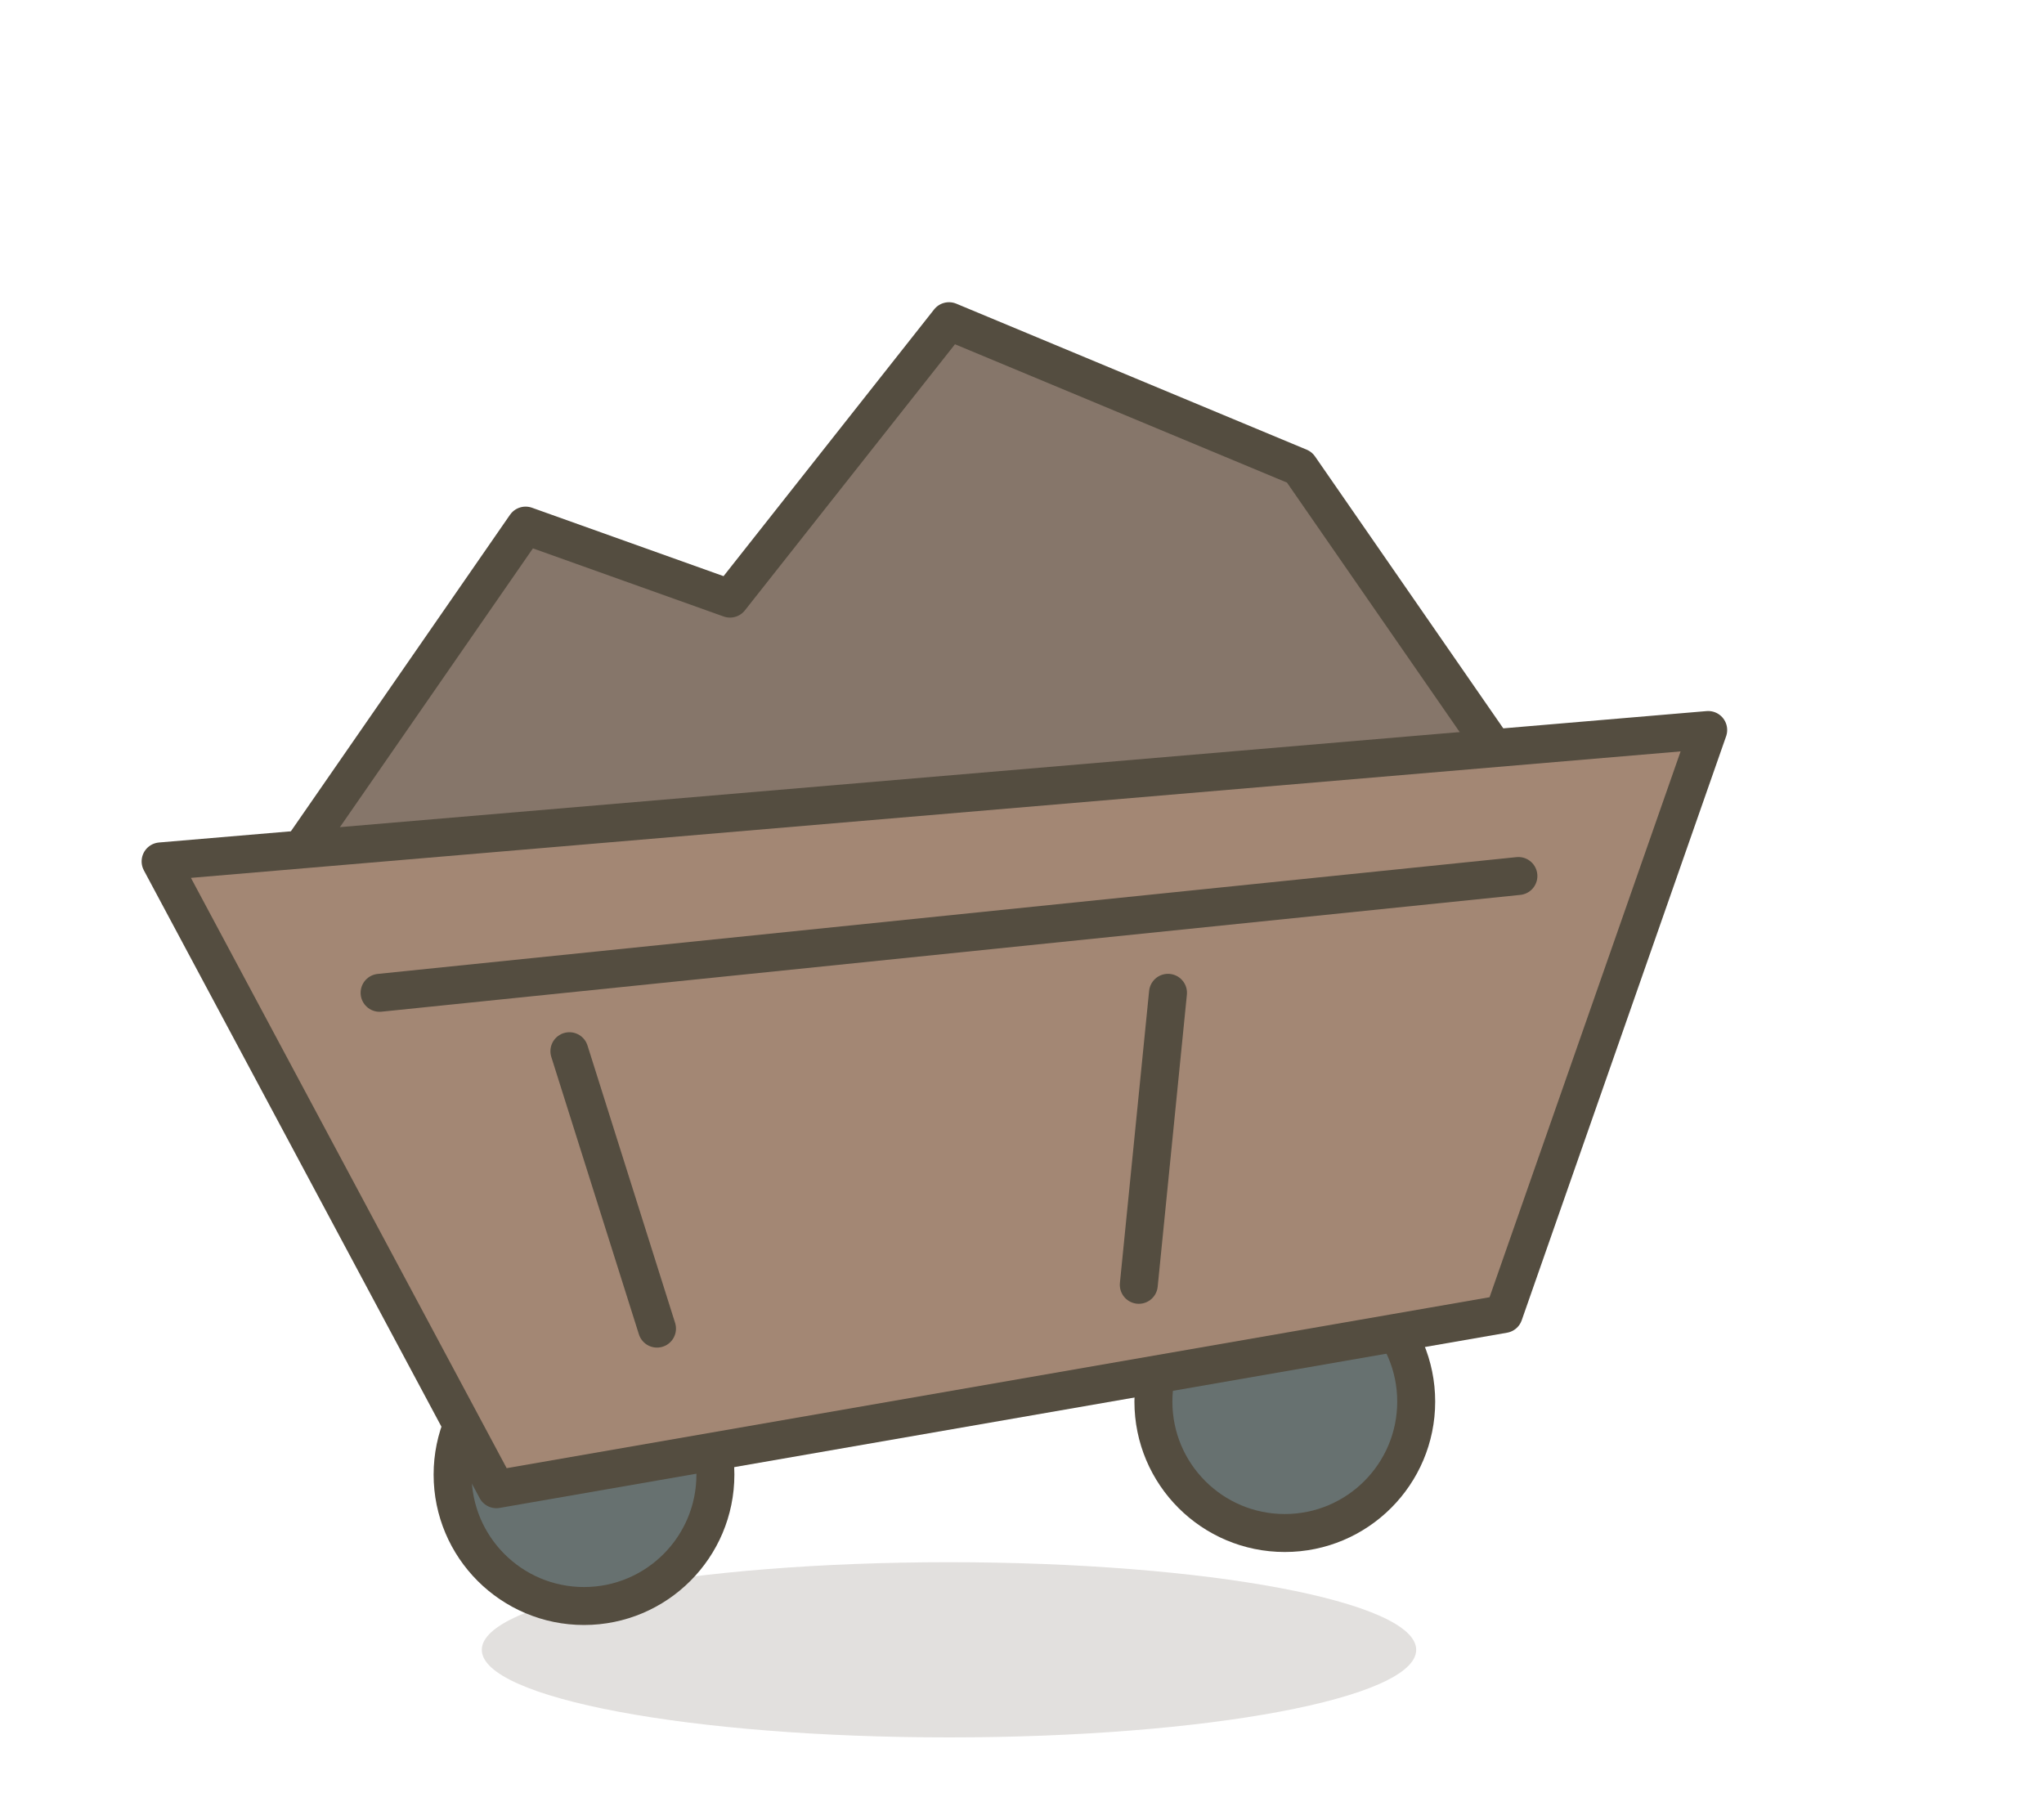
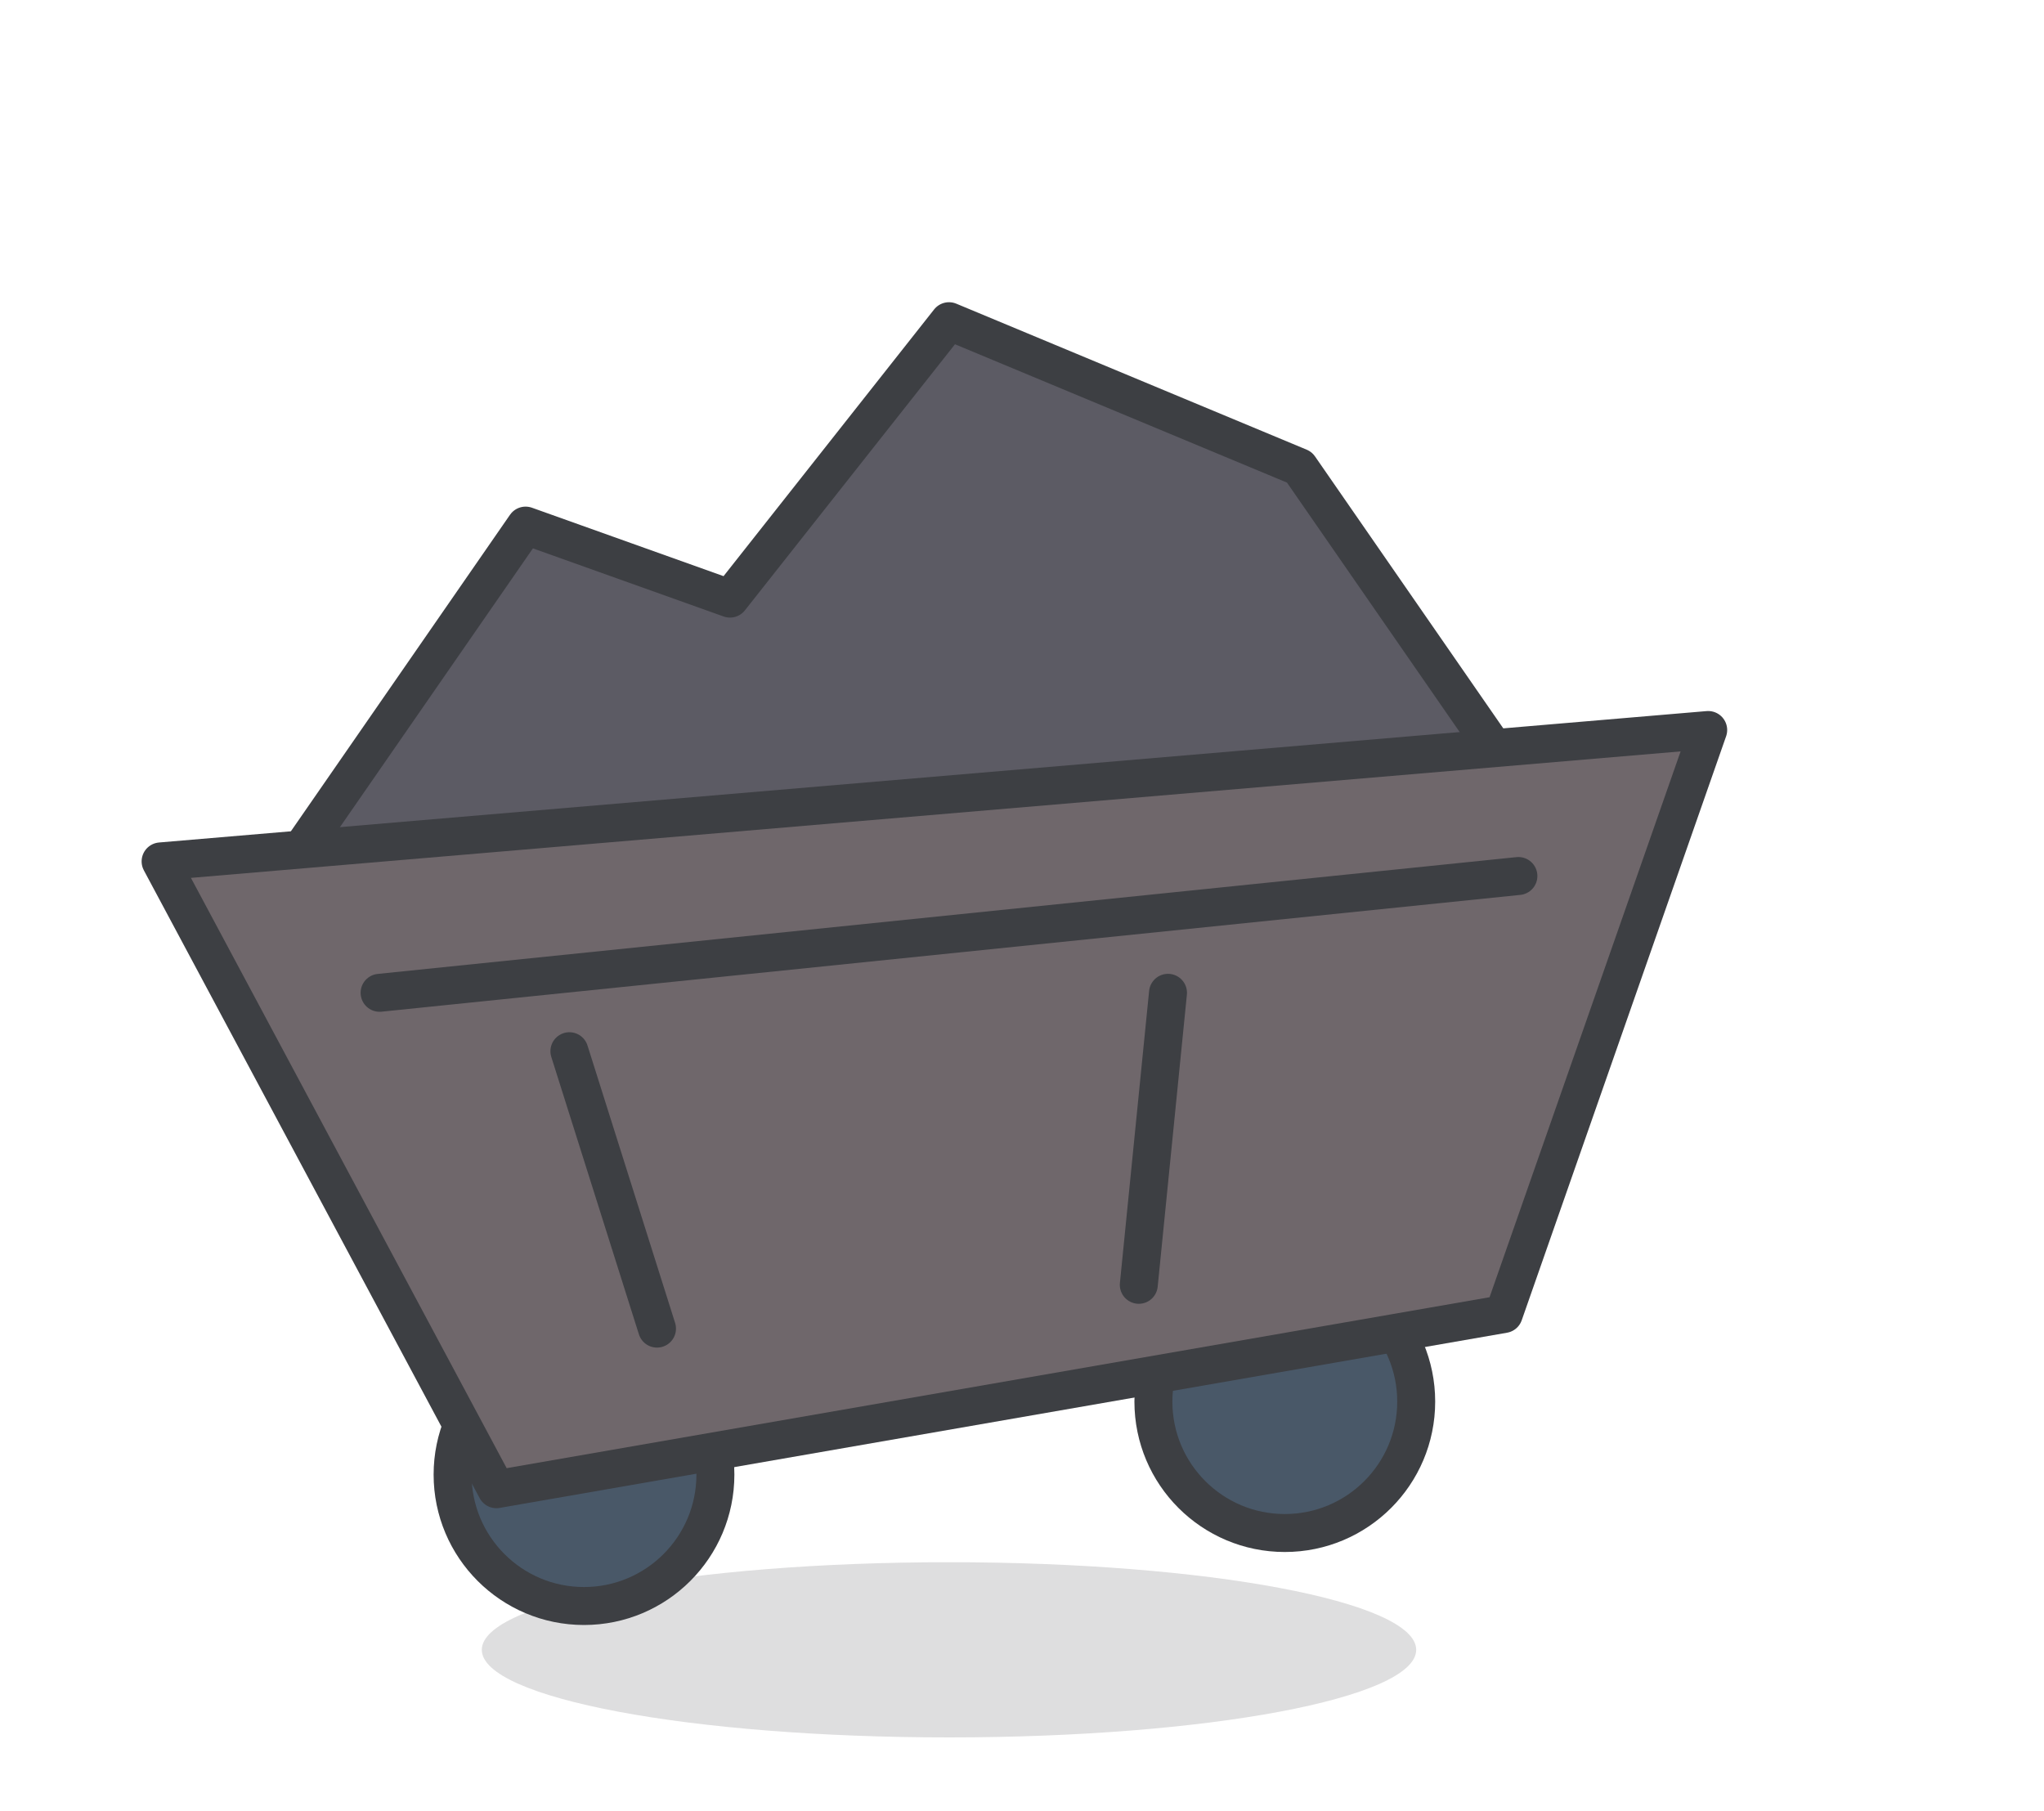
<svg xmlns="http://www.w3.org/2000/svg" width="140" height="124" viewBox="0 0 140 124">
-   <ellipse cx="65" cy="113" rx="32" ry="6" fill="#55483c" opacity=".17" />
-   <g stroke="#544d40" stroke-width="2.6" stroke-linejoin="round" stroke-linecap="round">
-     <circle cx="40" cy="101" r="9" fill="#677170" />
-     <circle cx="88" cy="96" r="9" fill="#677170" />
-     <path fill="#86766a" d="m18 62 18-26 14 5 15-19 24 10 18 26z" />
-     <path fill="#a38774" d="m11 59 106-9-14 40-69 12z" />
+   <ellipse cx="65" cy="113" rx="32" ry="6" fill="#3e3c40" opacity=".17" />
+   <g stroke="#3d3f43" stroke-width="2.6" stroke-linejoin="round" stroke-linecap="round">
+     <circle cx="40" cy="101" r="9" fill="#495868" />
+     <circle cx="88" cy="96" r="9" fill="#495868" />
+     <path fill="#5c5b64" d="m18 62 18-26 14 5 15-19 24 10 18 26z" />
+     <path fill="#6f676b" d="m11 59 106-9-14 40-69 12z" />
    <path fill="none" d="m26 68 78-8m-65 12 6 19m35-23-2 20" />
  </g>
</svg>
